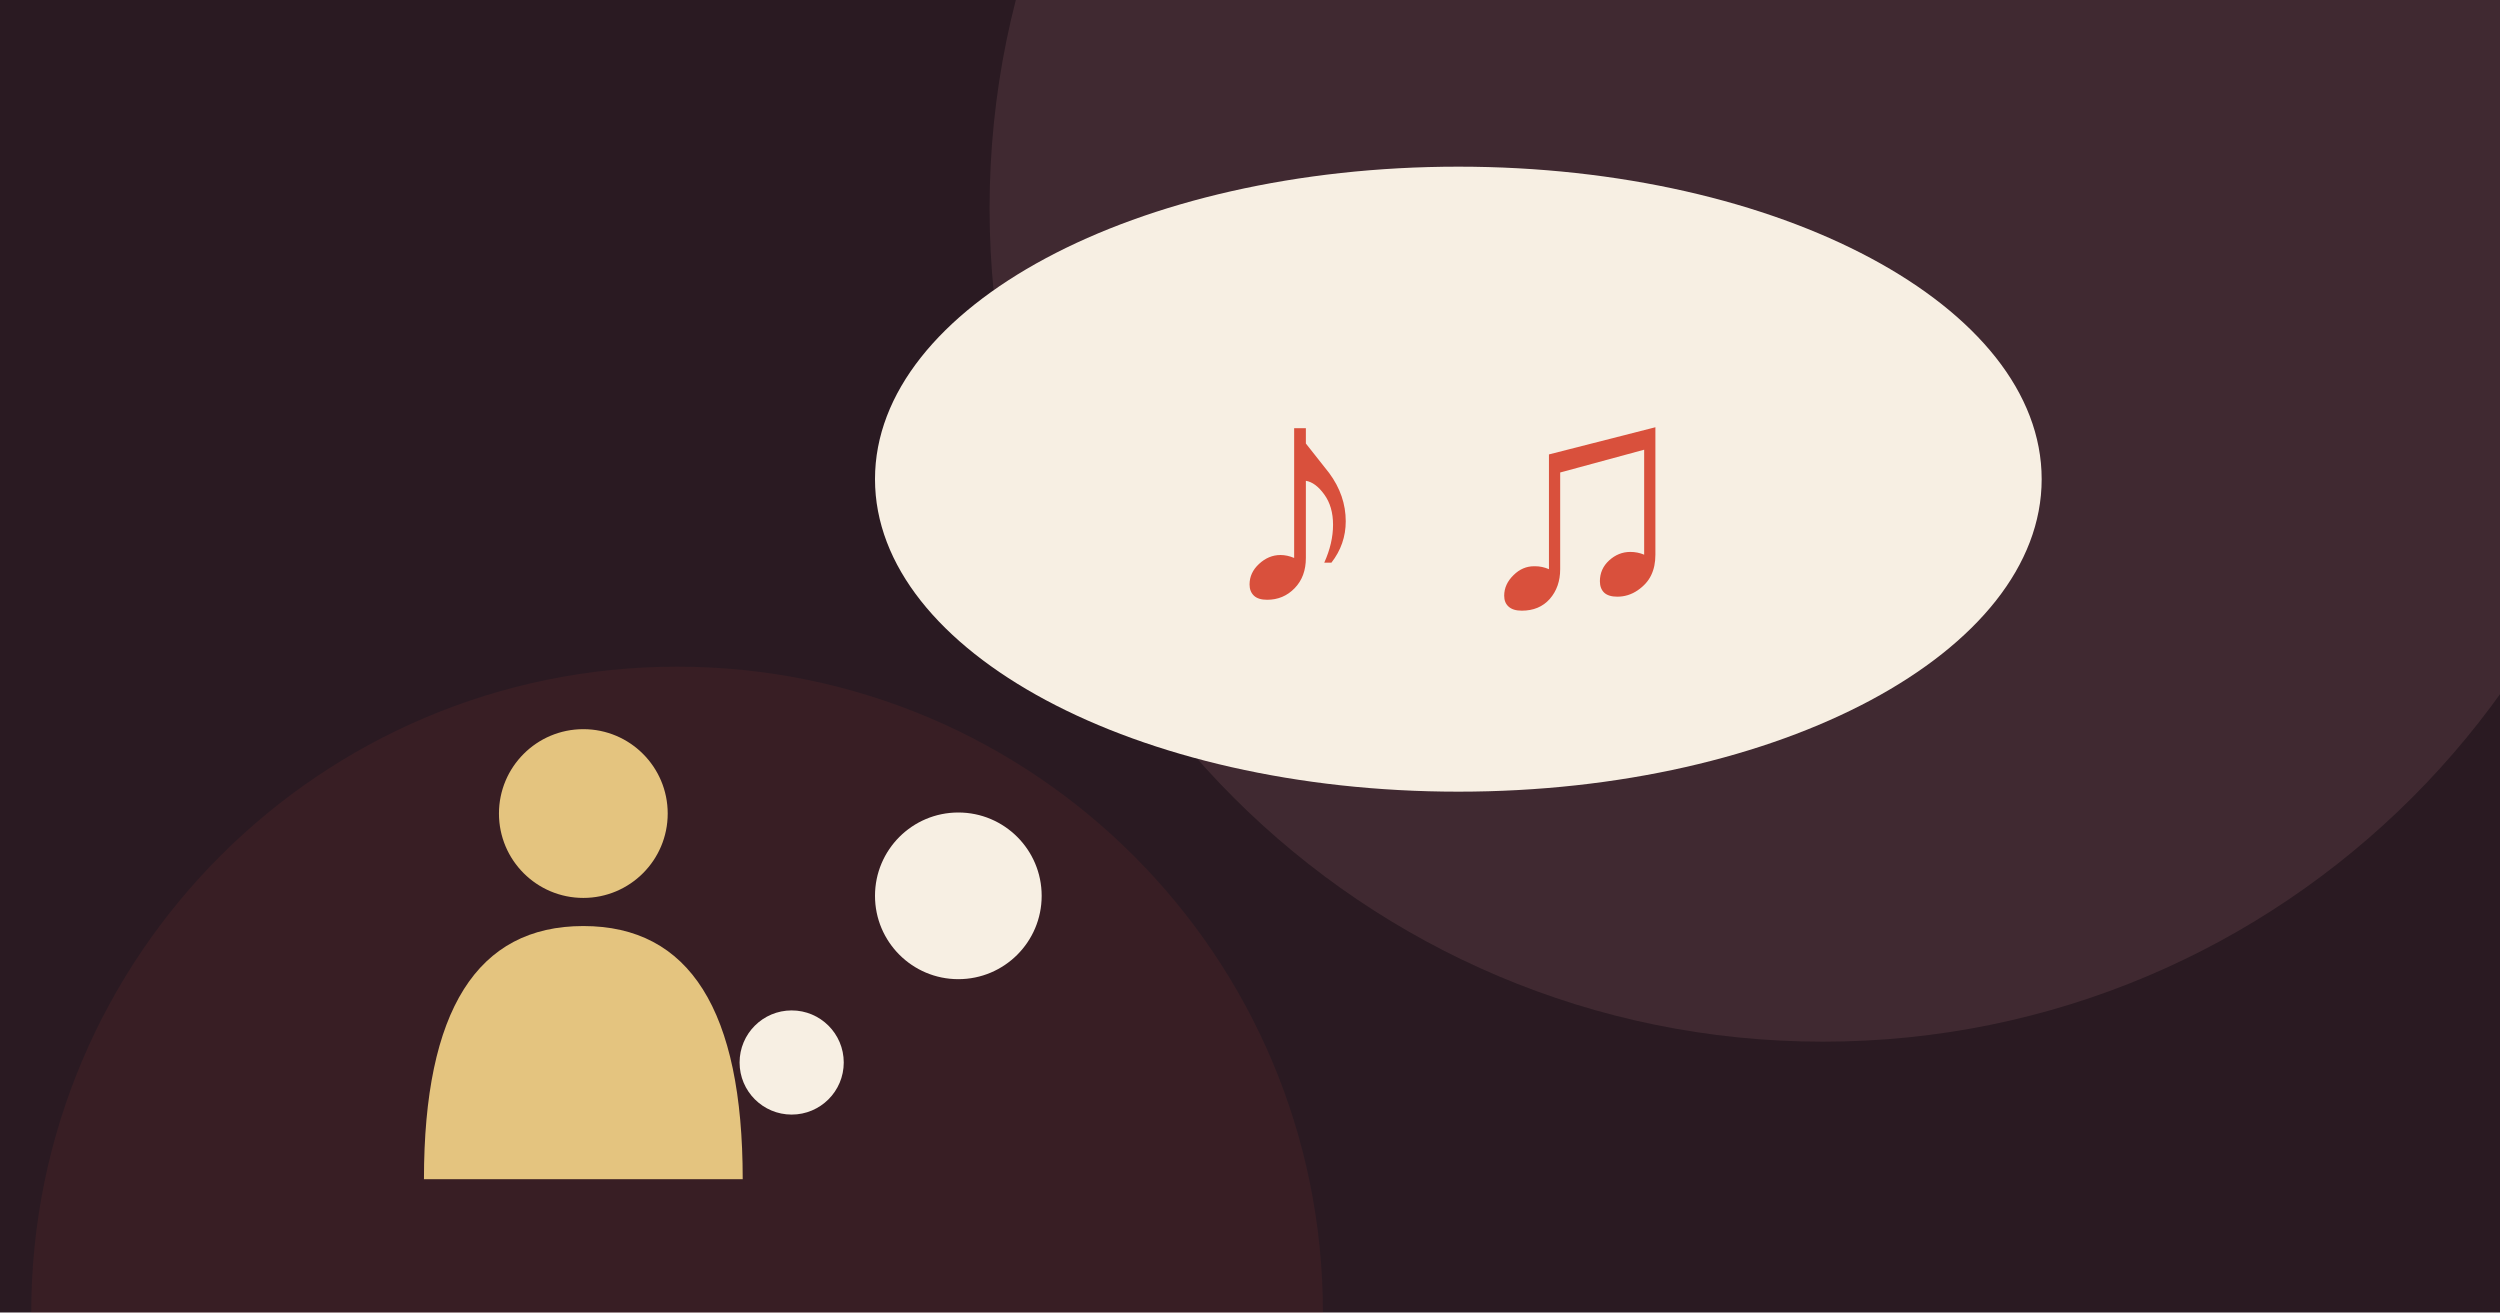
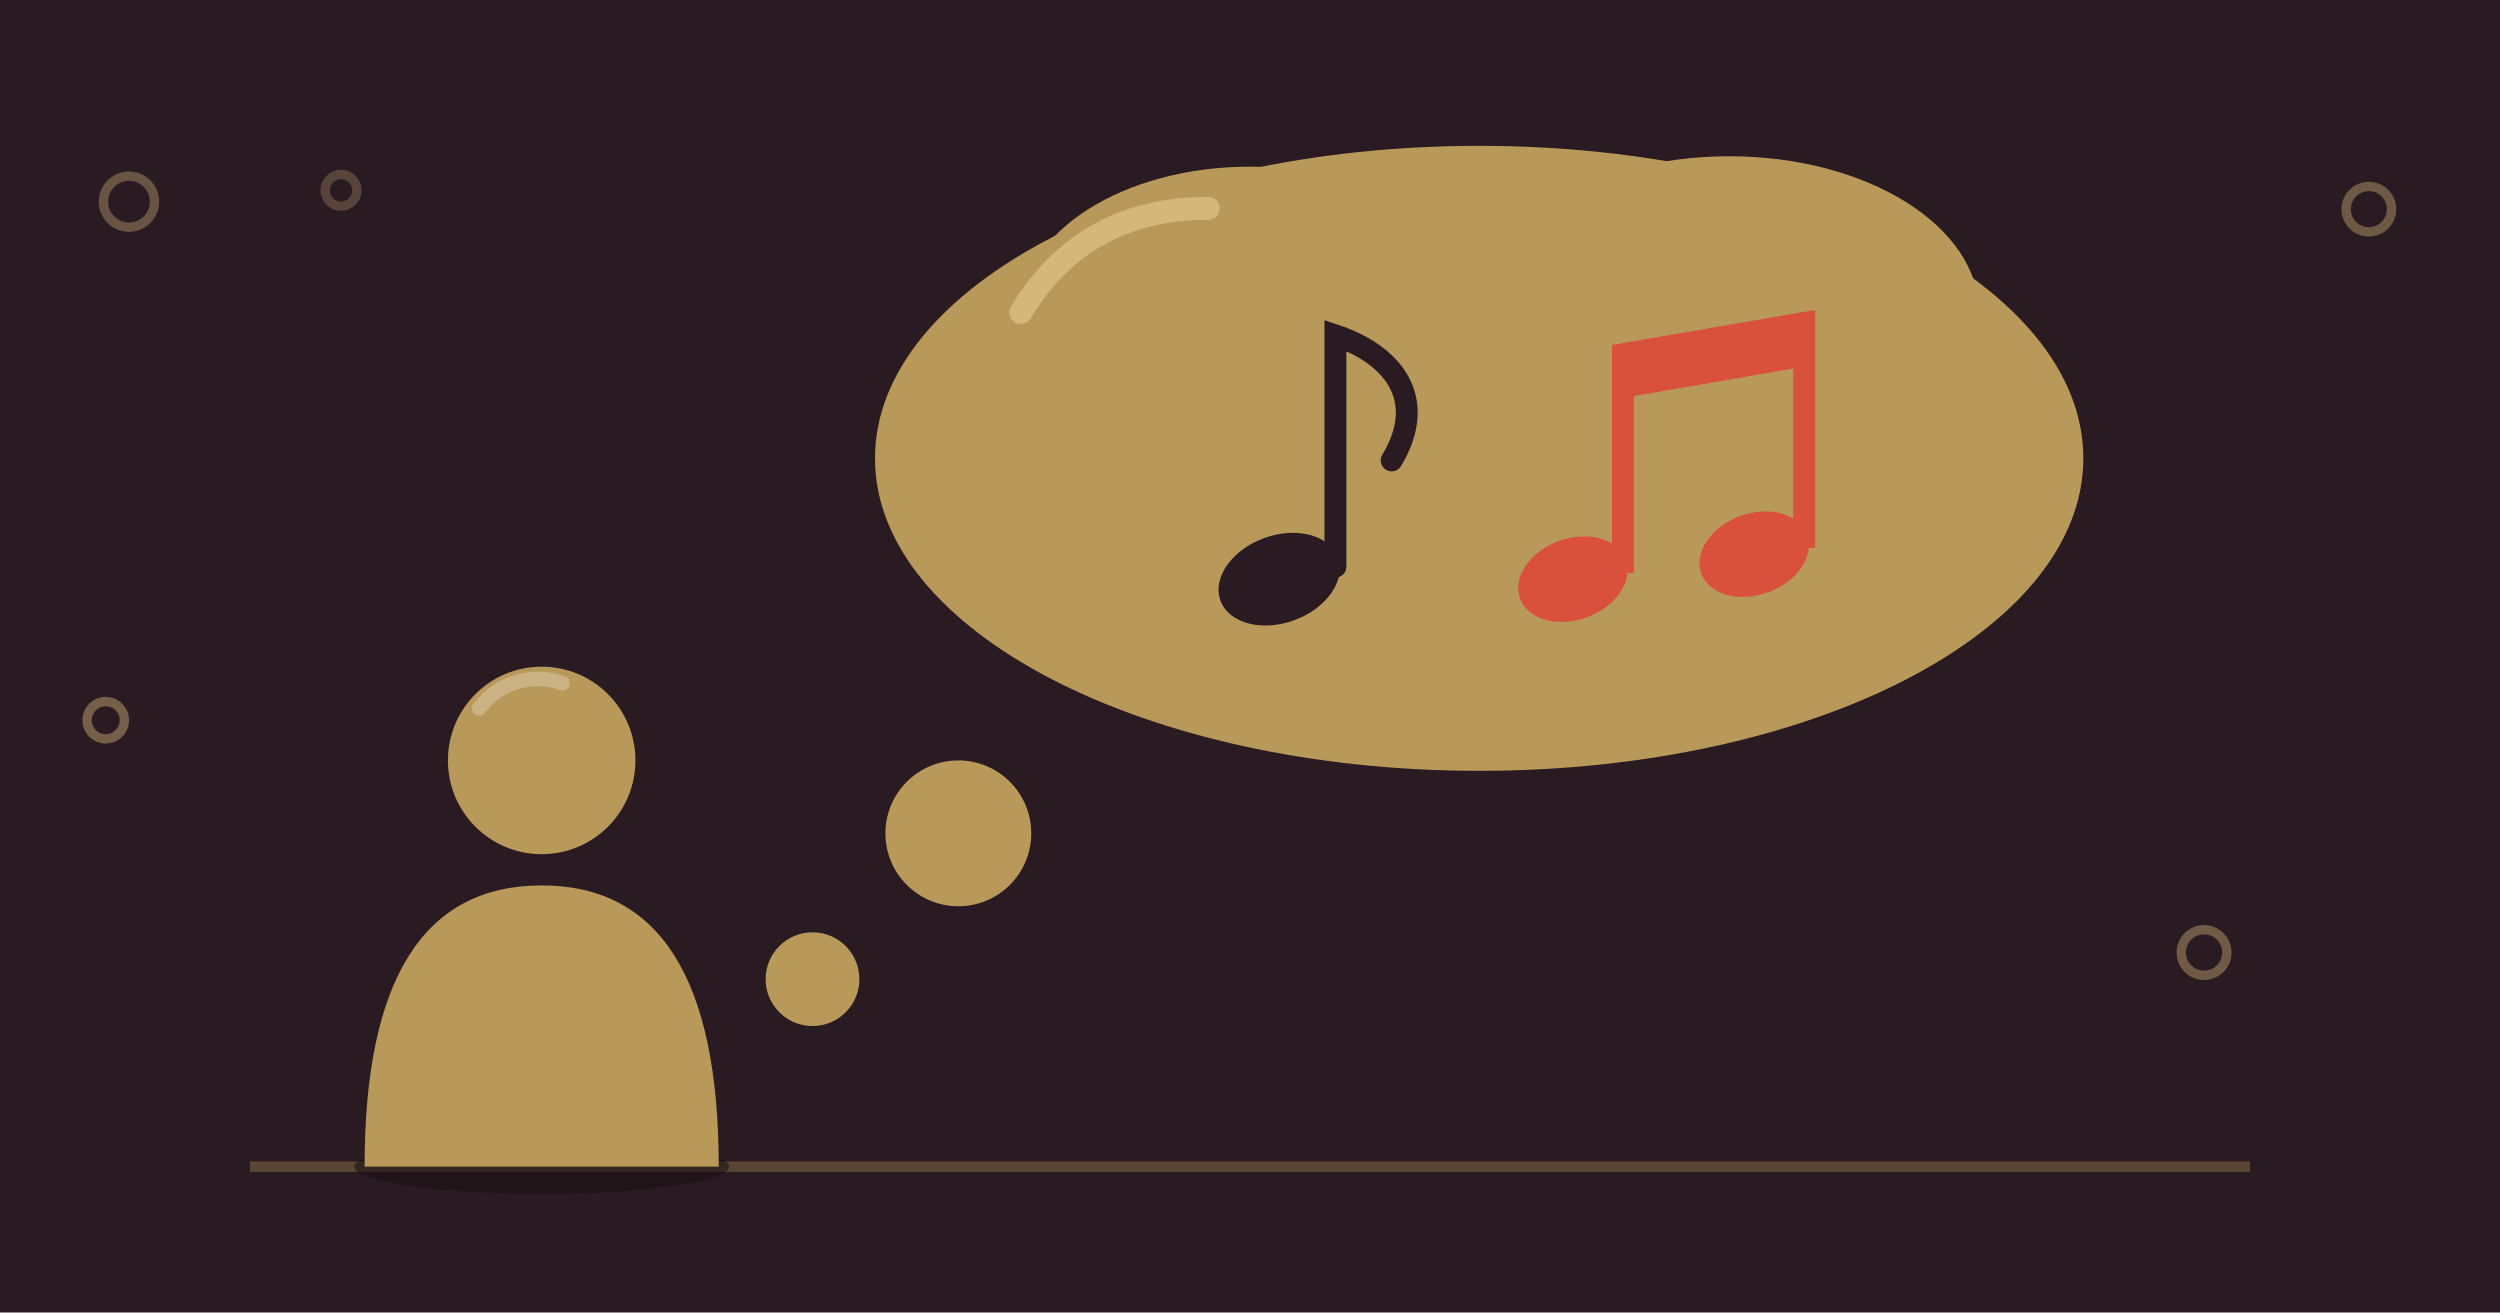
<svg xmlns="http://www.w3.org/2000/svg" viewBox="0 0 240 126" width="240" height="126">
  <rect width="240" height="126" fill="#2A1A22" />
-   <circle cx="175" cy="20" r="80" fill="#C98B8F" opacity=".14" />
-   <circle cx="65" cy="126" r="62" fill="#D9503C" opacity=".08" />
-   <ellipse cx="140" cy="46" rx="56" ry="30" fill="#F7EFE3" />
-   <circle cx="92" cy="86" r="8" fill="#F7EFE3" />
-   <circle cx="76" cy="102" r="5" fill="#F7EFE3" />
-   <text x="140" y="58" font-size="30" fill="#D9503C" font-family="Arial,Helvetica,sans-serif" font-weight="700" text-anchor="middle">♪ ♫</text>
-   <circle cx="56" cy="78.1" r="8.1" fill="#E4C47F" />
-   <path d="M40.7 113.2 Q40.7 88.9 56 88.9 Q71.3 88.9 71.3 113.2 Z" fill="#E4C47F" />
+   <circle cx="12.38" cy="19.36" r="2.45" fill="none" stroke="#D4B77A" stroke-opacity="0.37" stroke-width=".9" />
+   <circle cx="10.15" cy="69.14" r="1.79" fill="none" stroke="#D4B77A" stroke-opacity="0.44" stroke-width=".9" />
+   <circle cx="32.74" cy="18.27" r="1.52" fill="none" stroke="#D4B77A" stroke-opacity="0.27" stroke-width=".9" />
+   <circle cx="211.59" cy="91.44" r="2.19" fill="none" stroke="#D4B77A" stroke-opacity="0.41" stroke-width=".9" />
+   <circle cx="227.41" cy="20.08" r="2.18" fill="none" stroke="#D4B77A" stroke-opacity="0.4" stroke-width=".9" />
+   <line x1="24" y1="112" x2="216" y2="112" stroke="#B8995A" stroke-opacity=".35" stroke-width="1" />
+   <ellipse cx="52" cy="112" rx="18" ry="2.6" fill="#1A1012" opacity=".6" />
+   <circle cx="52" cy="73" r="9" fill="#B8995A" />
+   <path d="M35 112 Q35 85 52 85 Q69 85 69 112 Z" fill="#B8995A" />
+   <path d="M46 68 A7 7 0 0 1 54 65.6" fill="none" stroke="#F7EFE3" stroke-opacity=".3" stroke-width="1.4" stroke-linecap="round" />
+   <ellipse cx="142" cy="44" rx="58" ry="30" fill="#B8995A" />
+   <ellipse cx="120" cy="30" rx="22" ry="14" fill="#B8995A" />
+   <ellipse cx="166" cy="30" rx="24" ry="15" fill="#B8995A" />
+   <path d="M98 30 Q104 20 116 20" stroke="#D4B77A" stroke-width="2.2" fill="none" stroke-linecap="round" />
+   <circle cx="92" cy="80" r="7" fill="#B8995A" />
+   <circle cx="78" cy="94" r="4.5" fill="#B8995A" />
+   <g transform="translate(124 46) scale(30)" fill="#2A1A22">
+     <ellipse cx="-.04" cy=".32" rx=".2" ry=".14" transform="rotate(-20 -.04 .32)" />
+     <path d="M.14 .28 L.14 -.46 C.32 -.4 .44 -.26 .32 -.06" fill="none" stroke="#2A1A22" stroke-width=".07" stroke-linecap="round" />
+   </g>
+   <g transform="translate(160 46) scale(30)" fill="#D9503C">
+     <ellipse cx="-.3" cy=".32" rx=".18" ry=".13" transform="rotate(-20 -.3 .32)" />
+     <ellipse cx=".28" cy=".24" rx=".18" ry=".13" transform="rotate(-20 .28 .24)" />
+     <path d="M-.14 .3 L-.14 -.4 L.44 -.5 L.44 .22" fill="none" stroke="#D9503C" stroke-width=".07" />
+     <path d="M-.14 -.4 L.44 -.5 L.44 -.36 L-.14 -.26 Z" />
+   </g>
</svg>
